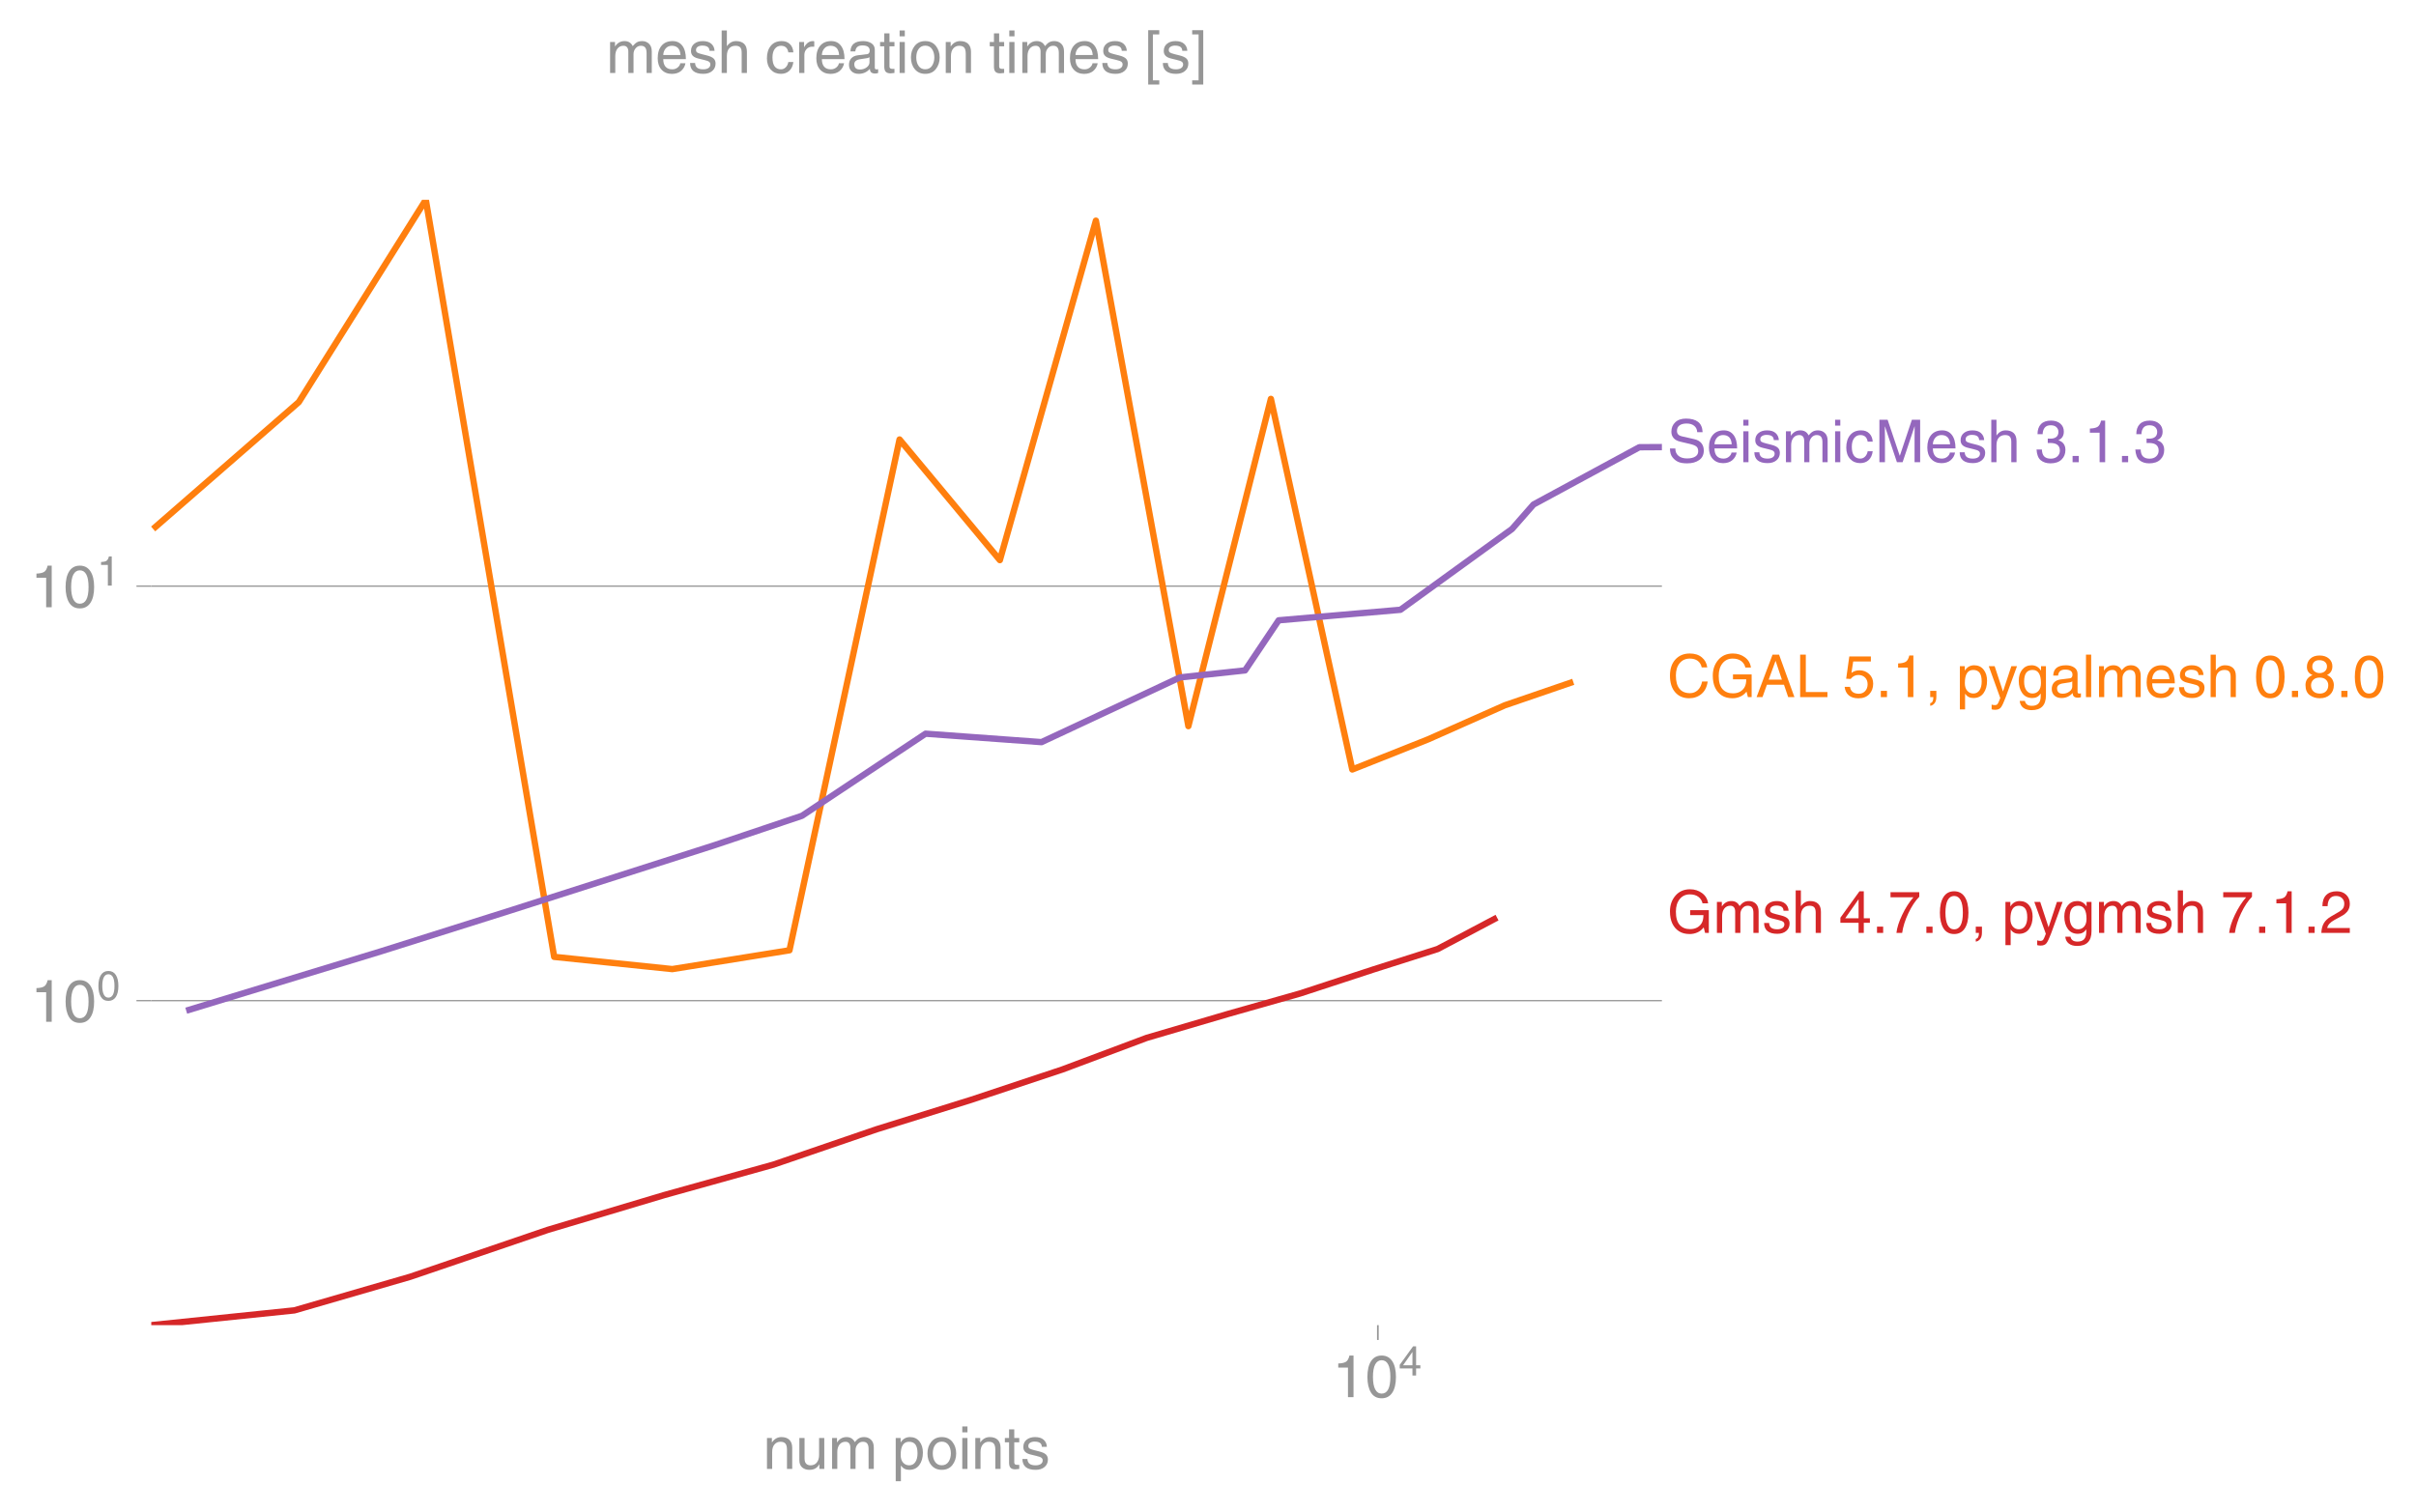
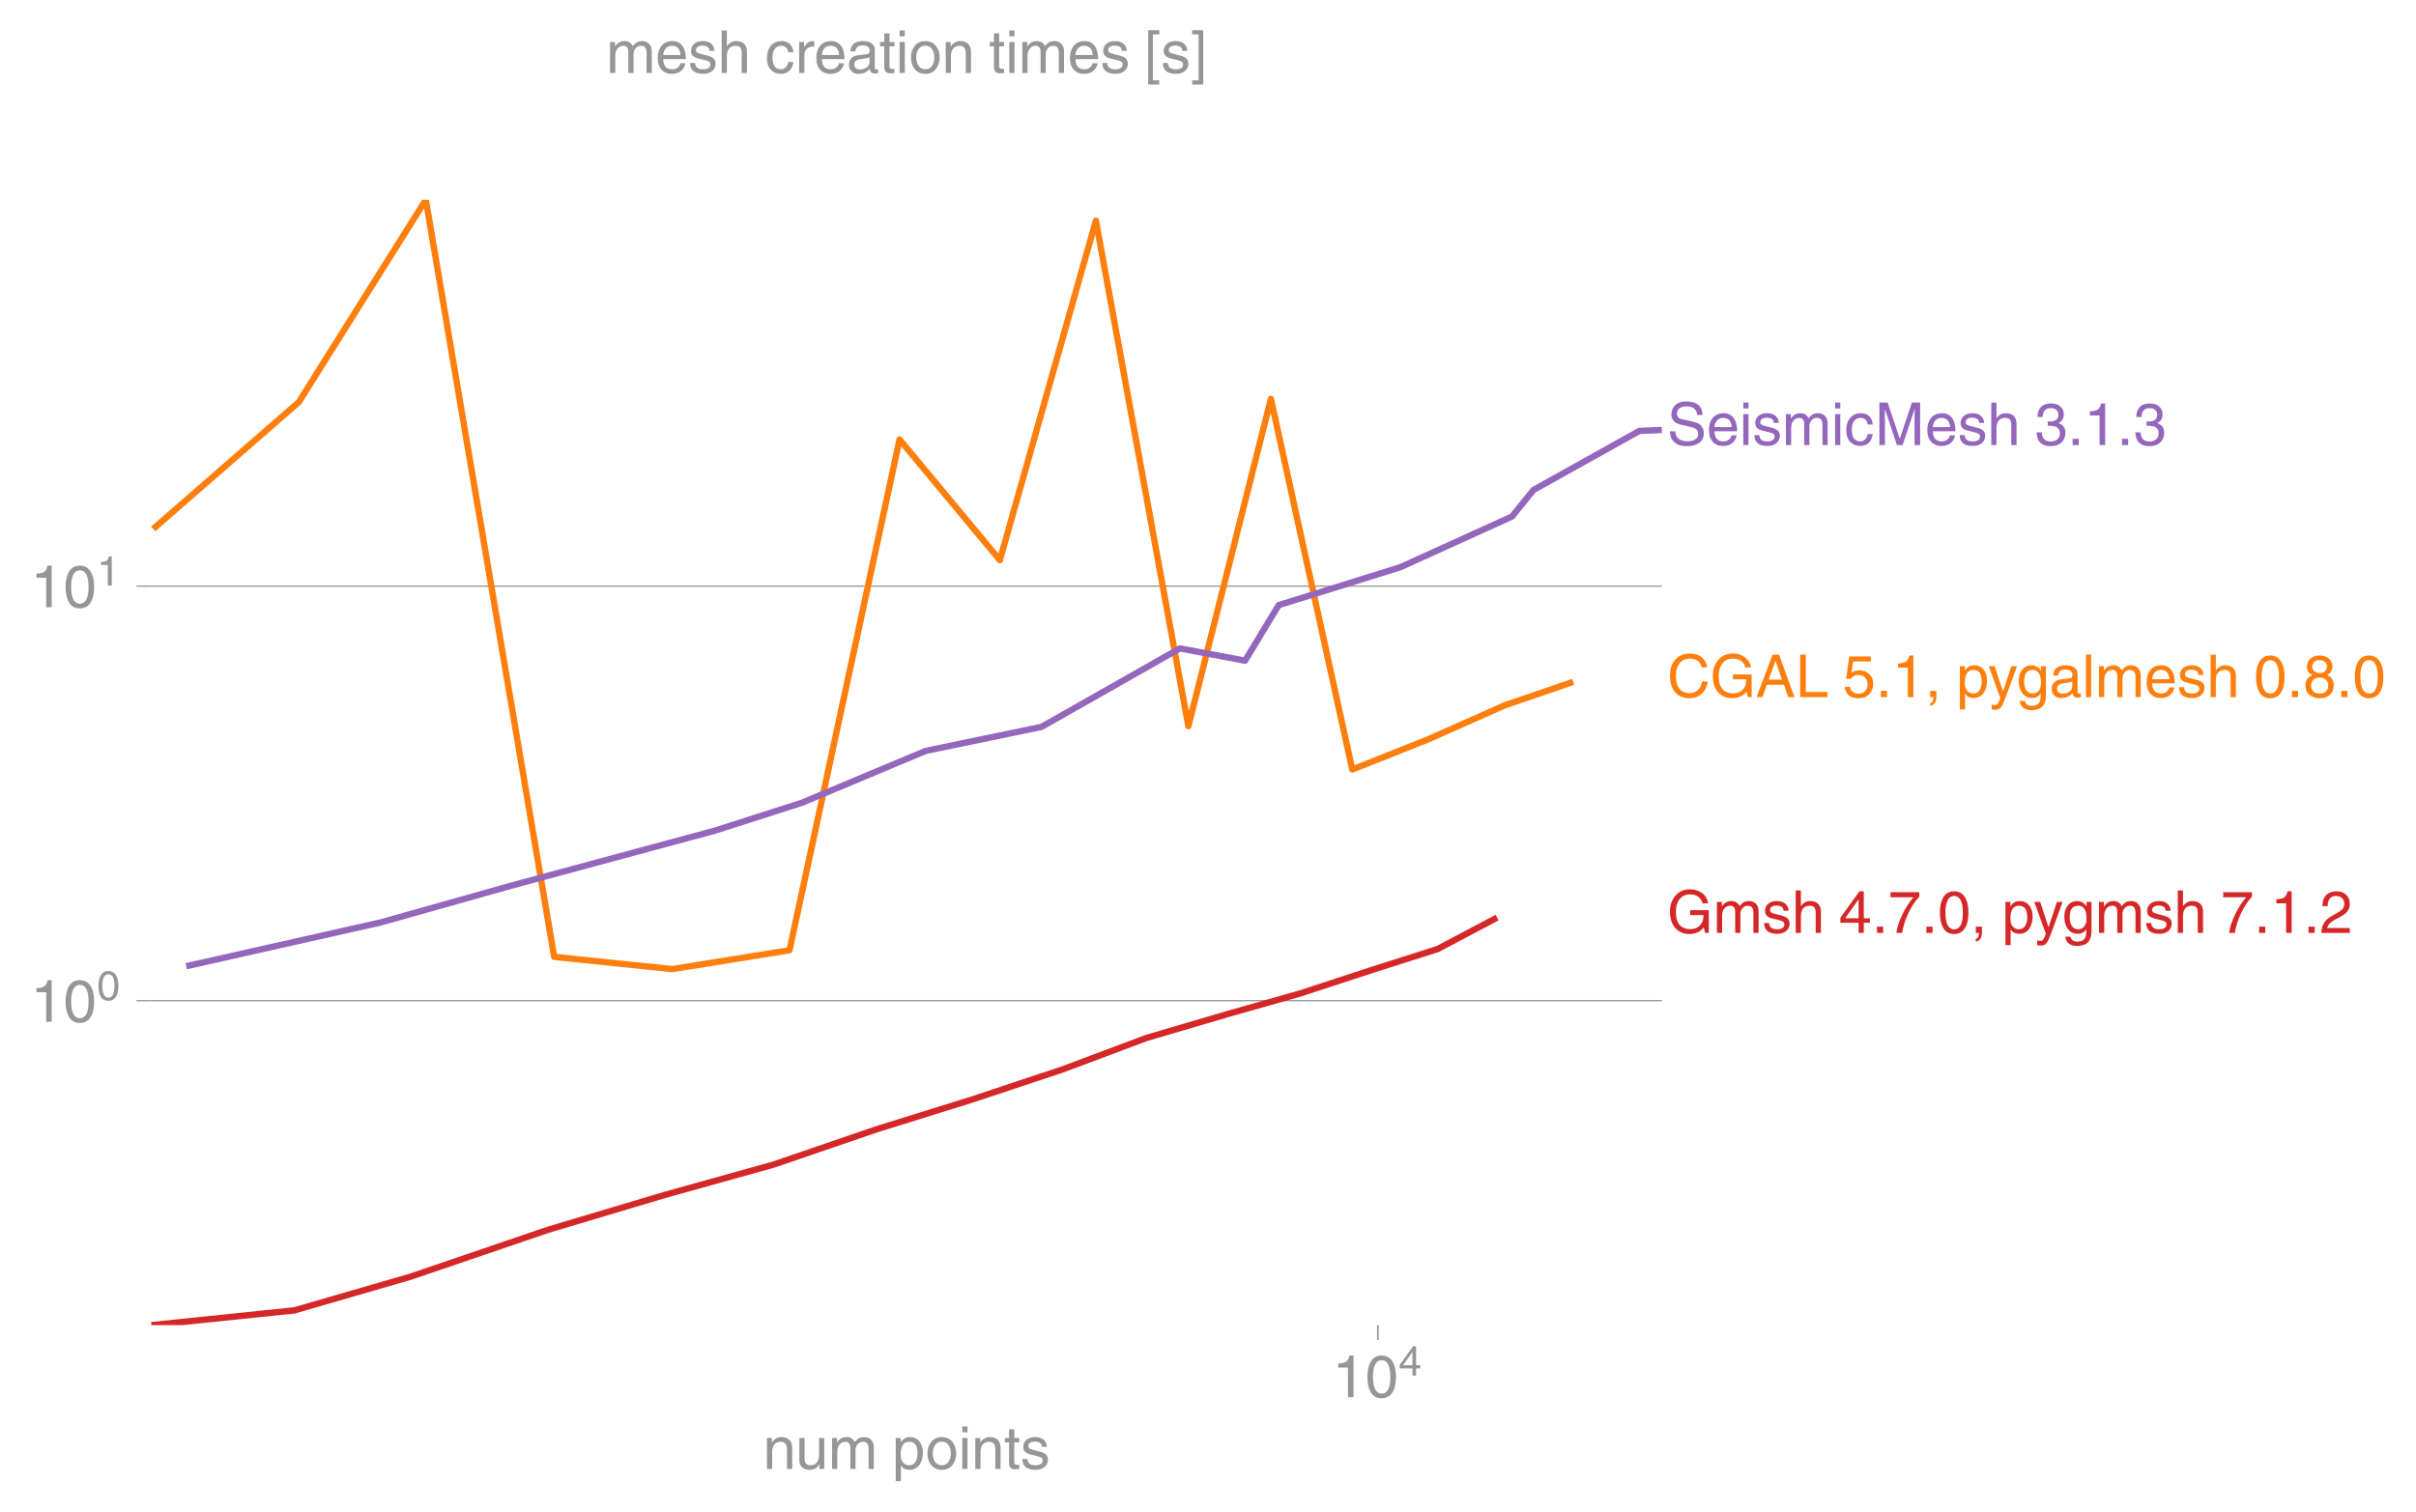
<svg xmlns="http://www.w3.org/2000/svg" xmlns:xlink="http://www.w3.org/1999/xlink" height="476.609" viewBox="0 0 571.152 357.457" width="761.536">
  <defs>
    <style>*{stroke-linecap:butt;stroke-linejoin:round}</style>
  </defs>
  <g id="figure_1">
    <path d="M0 357.457h571.152V0H0z" fill="none" id="patch_1" />
    <g id="axes_1">
      <path d="M35.76 313.361h357.12V47.25H35.76z" fill="none" id="patch_2" />
      <g id="matplotlib.axis_1">
        <g id="xtick_1">
          <g id="line2d_1">
            <defs>
-               <path d="M0 0v3.5" id="me9b76236cf" stroke="#969696" stroke-width=".4" />
+               <path d="M0 0v3.5" id="m8f4e9264b3" stroke="#969696" stroke-width=".4" />
            </defs>
-             <use x="325.734" xlink:href="#me9b76236cf" y="313.361" fill="#969696" stroke="#969696" stroke-width=".4" />
+             <use x="325.734" xlink:href="#m8f4e9264b3" y="313.361" fill="#969696" stroke="#969696" stroke-width=".4" />
          </g>
          <g transform="matrix(.14 0 0 -.14 314.954 330.41)" fill="#969696" id="text_1">
            <defs>
              <path d="M35.89 0h-9.374v49.906H10.109v6.985q8.594.28 12.782 2.75Q27.094 62.109 29 70.313h6.89z" id="HelveticaWorld-Regular-49" />
              <path d="M42.484 34.188q0 14.109-3.734 21.156-3.734 7.062-10.969 7.062-7.078 0-10.89-7.062-3.797-7.047-3.797-21.157 0-13.671 3.75-20.937Q20.609 6 27.78 6q7.235 0 10.969 7 3.734 7.016 3.734 21.188zm9.422 0q0-17.297-6.25-26.704-6.25-9.39-17.875-9.39-12.062 0-18.062 9.734-6 9.75-6 26.36 0 17.03 6.14 26.578 6.157 9.547 17.922 9.547 11.625 0 17.875-9.5t6.25-26.626z" id="HelveticaWorld-Regular-48" />
              <path d="M10.594 24.703h22.61v31.89h-.188zM42 17.093V0h-8.797v17.094H2.484v8.593L34.72 70.314H42v-45.61h10.297v-7.61z" id="HelveticaWorld-Regular-52" />
            </defs>
            <use transform="translate(0 .173)" xlink:href="#HelveticaWorld-Regular-49" />
            <use transform="translate(55.615 .173)" xlink:href="#HelveticaWorld-Regular-48" />
            <use transform="matrix(.7 0 0 .7 112.146 36.781)" xlink:href="#HelveticaWorld-Regular-52" />
          </g>
        </g>
        <g transform="matrix(.14 0 0 -.14 180.393 347.359)" fill="#969696" id="text_2">
          <defs>
            <path d="M49.219 0h-8.844v32.172q0 7.422-2.594 10.578-2.578 3.156-8.578 3.156-5.906 0-9.875-4.5-3.953-4.484-3.953-12.89V0H6.594v52.297h8.297v-7.375h.203q6.203 8.89 15.812 8.89 8.89 0 13.594-4.718 4.719-4.703 4.719-13.5z" id="HelveticaWorld-Regular-110" />
            <path d="M6.11 52.297h8.78V17.578q0-5.765 2.61-8.625Q20.125 6.11 25 6.11q6.781 0 10.594 4.797 3.812 4.813 3.812 12.578v28.813h8.782V0H39.89v7.625l-.188.188q-4.984-9.329-16.61-9.329-7.515 0-12.25 4.094Q6.11 6.688 6.11 14.703z" id="HelveticaWorld-Regular-117" />
            <path d="M6.594 52.297h8.297v-7.375h.203q5.906 8.89 15.812 8.89 9.813 0 13.922-8.5 3.75 4.594 7.266 6.547 3.515 1.953 8.703 1.953 6.781 0 11.484-4.453Q77 44.922 77 36.187V0h-8.781v33.797q0 6.094-2.297 9.094-2.297 3.015-7.422 3.015-5.172 0-8.75-4.203-3.563-4.203-3.563-9.812V0h-8.78v36.188q0 4.53-2.11 7.124-2.094 2.594-6.094 2.594-6.297 0-10.062-4.687-3.766-4.688-3.766-12.703V0H6.594z" id="HelveticaWorld-Regular-109" />
            <path d="M14.984 23.688q0-8.407 4.094-13 4.11-4.579 10.219-4.579 6.687 0 10.39 5.438 3.72 5.453 3.72 14.765 0 10.22-3.563 14.907-3.563 4.687-10.735 4.687-6.984 0-10.562-5.5-3.563-5.5-3.563-16.718zm-8.39 28.609h8.297v-7.375h.203q5.61 8.89 15.625 8.89 10.11 0 15.937-7.359 5.828-7.344 5.828-18.766 0-12.796-5.953-21Q40.578-1.515 29.5-1.515q-9.094 0-13.922 7.032h-.203v-26.22H6.594z" id="HelveticaWorld-Regular-112" />
            <path d="M12.703 26.219q0-8.735 3.953-14.375 3.953-5.64 11.219-5.64 7.531 0 11.438 5.905 3.906 5.907 3.906 14.11 0 8.297-3.907 14.078-3.906 5.797-11.437 5.797-6.969 0-11.078-5.453-4.094-5.438-4.094-14.422zm-8.984 0q0 11.672 6.484 19.625 6.5 7.968 17.672 7.968 11.438 0 17.875-8.062 6.453-8.047 6.453-19.531 0-11.516-6.406-19.625-6.39-8.11-17.922-8.11-11.078 0-17.625 7.86-6.531 7.86-6.531 19.875z" id="HelveticaWorld-Regular-111" />
            <path d="M6.594 61.813v9.968h8.781v-9.969zM15.375 0H6.594v52.297h8.781z" id="HelveticaWorld-Regular-105" />
            <path d="M17.188 45.016V10.984q0-2 1.093-3.046 1.11-1.047 3.938-1.047h3.375V0Q20.797-.688 19-.688q-5.516 0-8.063 2.641-2.53 2.64-2.53 8.547v34.516H1.311v7.28h7.094v14.595h8.781V52.297h8.407v-7.281z" id="HelveticaWorld-Regular-116" />
            <path d="M36.078 37.406q-.187 4.688-3.344 6.735-3.14 2.047-9.047 2.047-4.296 0-7.359-1.907-3.047-1.89-3.047-5.468 0-2.829 1.797-4.172 1.813-1.344 7.828-2.86l8.688-2.187q7.906-2 11.297-5.11 3.406-3.093 3.406-8.656 0-7.719-5.64-12.531-5.641-4.813-15.063-4.813-11 0-16.64 4.563-5.626 4.578-5.735 13.75h8.5q.203-5.422 3.594-8.063 3.39-2.625 10.171-2.625 5.516 0 8.766 2.188 3.25 2.203 3.25 6.11 0 2.78-2.11 4.437-2.093 1.672-8.296 3.078l-10.203 2.5q-6.203 1.562-9.157 4.656-2.953 3.094-2.953 8.031 0 7.72 5.516 12.203 5.531 4.5 14.406 4.5 9.485 0 14.531-4.624 5.047-4.61 5.344-11.782z" id="HelveticaWorld-Regular-115" />
          </defs>
          <use xlink:href="#HelveticaWorld-Regular-110" />
          <use x="55.176" xlink:href="#HelveticaWorld-Regular-117" />
          <use x="109.961" xlink:href="#HelveticaWorld-Regular-109" />
          <use x="192.969" xlink:href="#HelveticaWorld-Regular-32" />
          <use x="217.383" xlink:href="#HelveticaWorld-Regular-112" />
          <use x="273.877" xlink:href="#HelveticaWorld-Regular-111" />
          <use x="329.785" xlink:href="#HelveticaWorld-Regular-105" />
          <use x="351.807" xlink:href="#HelveticaWorld-Regular-110" />
          <use x="406.982" xlink:href="#HelveticaWorld-Regular-116" />
          <use x="434.668" xlink:href="#HelveticaWorld-Regular-115" />
        </g>
      </g>
      <g id="matplotlib.axis_2">
        <g id="ytick_1">
-           <path clip-path="url(#pfb5de3e791)" d="M35.76 236.62h357.12" fill="none" stroke="#969696" stroke-linecap="square" stroke-width=".3" id="line2d_2" />
+           <path clip-path="url(#p19775d1f6e)" d="M35.76 236.62h357.12" fill="none" stroke="#969696" stroke-linecap="square" stroke-width=".3" id="line2d_2" />
          <g id="line2d_3">
            <defs>
-               <path d="M0 0h-3.5" id="m862077ae94" stroke="#969696" stroke-width=".3" />
+               <path d="M0 0h-3.5" id="m554ed0ce8d" stroke="#969696" stroke-width=".3" />
            </defs>
-             <use x="35.76" xlink:href="#m862077ae94" y="236.62" fill="#969696" stroke="#969696" stroke-width=".3" />
+             <use x="35.76" xlink:href="#m554ed0ce8d" y="236.62" fill="#969696" stroke="#969696" stroke-width=".3" />
          </g>
          <g transform="matrix(.14 0 0 -.14 7.2 241.645)" fill="#969696" id="text_3">
            <use transform="translate(0 .173)" xlink:href="#HelveticaWorld-Regular-49" />
            <use transform="translate(55.615 .173)" xlink:href="#HelveticaWorld-Regular-48" />
            <use transform="matrix(.7 0 0 .7 112.146 36.781)" xlink:href="#HelveticaWorld-Regular-48" />
          </g>
        </g>
        <g id="ytick_2">
-           <path clip-path="url(#pfb5de3e791)" d="M35.76 138.6h357.12" fill="none" stroke="#969696" stroke-linecap="square" stroke-width=".3" id="line2d_4" />
-           <use x="35.76" xlink:href="#m862077ae94" y="138.601" fill="#969696" stroke="#969696" stroke-width=".3" id="line2d_5" />
+           <path clip-path="url(#p19775d1f6e)" d="M35.76 138.6h357.12" fill="none" stroke="#969696" stroke-linecap="square" stroke-width=".3" id="line2d_4" />
+           <use x="35.76" xlink:href="#m554ed0ce8d" y="138.601" fill="#969696" stroke="#969696" stroke-width=".3" id="line2d_5" />
          <g transform="matrix(.14 0 0 -.14 7.2 143.625)" fill="#969696" id="text_4">
            <use transform="translate(0 .173)" xlink:href="#HelveticaWorld-Regular-49" />
            <use transform="translate(55.615 .173)" xlink:href="#HelveticaWorld-Regular-48" />
            <use transform="matrix(.7 0 0 .7 112.146 36.781)" xlink:href="#HelveticaWorld-Regular-49" />
          </g>
        </g>
      </g>
-       <path clip-path="url(#pfb5de3e791)" d="M36.202 125.083L70.634 95.09l30.028-47.842 30.345 179.02 27.923 2.893 27.705-4.449 26.023-120.787 23.715 28.528 22.701-80.271 21.862 119.529 19.507-77.387 19.242 87.637 17.91-7.12 18.14-8.055 16.186-5.556" fill="none" stroke="#ff7f0e" stroke-linecap="square" stroke-width="1.5" id="line2d_6" />
-       <path clip-path="url(#pfb5de3e791)" d="M35.76 313.361l33.835-3.499 27.396-7.948 32.491-11.081 27.548-8.235 25.81-7.2 24.404-8.362 22.302-6.953 21.606-7.184 19.912-7.468 19.332-5.69 16.96-4.815 17.29-5.666 15.218-4.844 14.041-7.43" fill="none" stroke="#d62728" stroke-linecap="square" stroke-width="1.5" id="line2d_7" />
-       <path clip-path="url(#pfb5de3e791)" d="M44.025 238.997l46-14.024 30.914-9.76 48.031-15.368 20.62-6.936 29.217-19.412 27.408 1.995 32.715-15.301 15.406-1.662 7.946-11.845 28.791-2.49 26.378-19.105 5.07-5.787 25.016-13.545 5.343-.031" fill="none" stroke="#9467bd" stroke-linecap="square" stroke-width="1.5" id="line2d_8" />
+       <path clip-path="url(#p19775d1f6e)" d="M36.202 125.083L70.634 95.09l30.028-47.842 30.345 179.02 27.923 2.893 27.705-4.449 26.023-120.787 23.715 28.528 22.701-80.271 21.862 119.529 19.507-77.387 19.242 87.637 17.91-7.12 18.14-8.055 16.186-5.556" fill="none" stroke="#ff7f0e" stroke-linecap="square" stroke-width="1.5" id="line2d_6" />
+       <path clip-path="url(#p19775d1f6e)" d="M35.76 313.361l33.835-3.499 27.396-7.948 32.491-11.081 27.548-8.235 25.81-7.2 24.404-8.362 22.302-6.953 21.606-7.184 19.912-7.468 19.332-5.69 16.96-4.815 17.29-5.666 15.218-4.844 14.041-7.43" fill="none" stroke="#d62728" stroke-linecap="square" stroke-width="1.5" id="line2d_7" />
+       <path clip-path="url(#p19775d1f6e)" d="M44.025 228.48l46-10.362 30.914-8.71 48.031-12.977 20.62-6.608 29.217-12.253 27.408-5.684 32.715-18.557 15.406 2.9 7.946-13.135 28.791-8.974 26.378-11.983 5.07-6.276 25.016-13.956 5.343-.238" fill="none" stroke="#9467bd" stroke-linecap="square" stroke-width="1.5" id="line2d_8" />
      <g transform="matrix(.14 0 0 -.14 394.17 164.848)" fill="#ff7f0e" id="text_5">
        <defs>
          <path d="M58.016 50.203q-1.625 7.313-6.782 11.094-5.14 3.797-13.343 3.797-10.594 0-17.047-7.703-6.438-7.688-6.438-20.766 0-15.14 6.094-22.547 6.11-7.39 17.688-7.39 7.609 0 13.093 5.046 5.5 5.063 7.407 14.688h9.421Q66.22 12.594 57.625 5.344t-20.906-7.25q-14.703 0-23.516 10.11Q4.391 18.311 4.391 36.28q0 17.328 9.203 27.36 9.203 10.047 24.297 10.047 12.5 0 20.265-6.454 7.766-6.437 9.235-17.03z" id="HelveticaWorld-Regular-67" />
          <path d="M38.484 38.375h31.532V0h-6.297l-2.344 9.281Q56.781 3.421 50.578.75q-6.187-2.656-12.875-2.656-10.797 0-18.047 4.703-7.25 4.719-11.265 13.015-4 8.313-4 20.72 0 15.468 9.203 26.312 9.203 10.843 24.781 10.843 11.625 0 20.313-6.5Q67.39 60.688 68.796 50h-9.375q-1.703 7.078-7.219 11.078-5.516 4.016-14.312 4.016-10.594 0-17.047-7.985-6.438-7.984-6.438-21.125 0-15.28 6.39-22.437Q27.204 6.39 38.282 6.39q7.235 0 12.235 2.859 5 2.86 7.687 7.766 2.688 4.906 2.688 13.062H38.484z" id="HelveticaWorld-Regular-71" />
          <path d="M44 29.5L33.406 61.078h-.203L21.687 29.5zm-25.297-8.594L11.188 0h-9.97l27 71.781h10.985L65.187 0H54.594l-7.078 20.906z" id="HelveticaWorld-Regular-65" />
          <path d="M17.672 8.594h36.531V0H8.11v71.781h9.563z" id="HelveticaWorld-Regular-76" />
          <path d="M14.703 40.922q5.813 4.39 13.625 4.39 9.469 0 16.281-6.296 6.813-6.297 6.813-16.22 0-10.78-6.578-17.796-6.563-7-18.422-7-10.313 0-16.266 5.047Q4.203 8.109 3.22 17.39h9.094q.671-5.672 4.437-8.672 3.766-3 10.453-3 6.485 0 10.64 4.484Q42 14.703 42 21.688q0 7.125-4.36 11.421-4.343 4.297-11.218 4.297-7.813 0-13.047-6.687l-7.563.39 5.266 37.594h36.438v-8.5H17.672z" id="HelveticaWorld-Regular-53" />
          <path d="M19.094 0H8.687v10.594h10.407z" id="HelveticaWorld-Regular-46" />
          <path d="M8.688 10.594h10.406V.78q0-7.422-3.078-11.172-3.078-3.765-7.328-4.312v4.594Q14.015-9.422 14.015 0H8.687z" id="HelveticaWorld-Regular-44" />
          <path d="M39.016 52.297h9.562L29.891.984q-.5-1.375-.985-2.593-4.25-11.329-7.328-15.547-3.078-4.235-9.953-4.235-3.61 0-5.906.782v8.015q2.484-.89 5.468-.89 3.22 0 4.704 2.03 1.5 2.032 4.421 9.938L.875 52.297h9.922L24.812 9.719H25z" id="HelveticaWorld-Regular-121" />
          <path d="M12.984 26.313q0-9.61 3.813-14.907Q20.609 6.11 27.094 6.11q6.312 0 10.312 4.579 4 4.593 4 13 0 11.03-3.5 16.625-3.484 5.593-10.61 5.593-7.171 0-10.75-4.765-3.562-4.766-3.562-14.828zM49.812 2.983q0-12.609-6.062-18.797-6.047-6.203-18.266-6.203-8.78 0-13.984 4.047Q6.297-13.922 5.516-6.39h8.796q.672-3.812 3.532-6.062 2.86-2.25 8.281-2.25 7.375 0 11.125 3.969 3.766 3.953 3.766 12.828v3.719h-.188q-4.937-7.329-13.922-7.329-11.187 0-17.093 8.25-5.907 8.25-5.907 20.953 0 11.625 5.953 18.875 5.97 7.25 15.829 7.25 9.906 0 15.625-8.89h.187v7.375h8.313z" id="HelveticaWorld-Regular-103" />
          <path d="M38.375 26.703q-.969-1.015-3.828-1.656-2.86-.625-10.672-1.656-5.766-.688-8.469-2.844-2.703-2.14-2.703-5.656 0-4.297 2.281-6.688 2.297-2.39 7.329-2.39 6.296 0 11.171 3.578 4.891 3.593 4.891 8.718zM6.203 36.375q.297 8.844 5.734 13.14 5.454 4.297 15.844 4.297 8.297 0 13.907-3.765 5.624-3.75 5.624-10.844V9.078Q47.313 6 50.094 6q1.125 0 2.89.39V0Q50.594-.984 48-.984q-4.5 0-6.703 1.921-2.188 1.938-2.281 6.047-7.516-8.5-18.891-8.5-7.422 0-11.922 4.204Q3.72 6.89 3.72 13.624q0 6.89 3.906 11.125Q11.531 29 19 29.89l15.516 1.891q4.203.64 4.203 6.203 0 4.11-3.047 6.297-3.047 2.203-9.25 2.203-5.516 0-8.485-2.437-2.953-2.438-3.53-7.672z" id="HelveticaWorld-Regular-97" />
          <path d="M15.375 0H6.594v71.781h8.781z" id="HelveticaWorld-Regular-108" />
          <path d="M42.484 30.328q-.687 8.485-4.5 12.031-3.797 3.547-10.109 3.547-6.39 0-10.328-4.5-3.922-4.484-4.172-11.078zm8.391-13.922q-1.453-8.11-7.953-13.422-5.719-4.5-15.047-4.593-10.984.093-17.438 7.203Q4 12.704 4 24.704q0 13.78 6.64 21.437 6.641 7.672 18.47 7.672 10.593 0 16.546-7.922 5.953-7.907 5.953-22.594H13.375q0-8.203 3.813-12.703Q21 6.109 28.608 6.109q5.375 0 9.235 3.235 3.86 3.25 4.25 7.062z" id="HelveticaWorld-Regular-101" />
          <path d="M49.219 0h-8.844v34.188q0 6.296-2.438 9-2.437 2.718-7.953 2.718-6.797 0-10.703-4.406-3.906-4.39-3.906-12.984V0H6.594v71.781h8.781V45.312h.203q6 8.5 15.328 8.5 8.594 0 13.453-4.5 4.86-4.484 4.86-13.718z" id="HelveticaWorld-Regular-104" />
          <path d="M27.594 40.578q5.422 0 8.953 3.094 3.547 3.11 3.547 8.234 0 4.594-3.407 7.547-3.39 2.953-9.687 2.953-5.61 0-8.672-3.11-3.047-3.093-3.047-7.874 0-5.125 3.813-7.984 3.812-2.86 8.5-2.86zm.093-7.562q-6.78 0-10.64-3.766-3.86-3.766-3.86-9.234 0-6.297 3.907-10.157Q21 6 28.219 6q6.406 0 10.234 3.86 3.828 3.859 3.828 10.265 0 5.469-3.828 9.172-3.828 3.719-10.766 3.719zM49.22 52.203q0-10.594-9.032-14.797 6.204-2.781 8.86-7.36 2.656-4.562 2.656-9.733 0-10.016-6.453-16.125-6.438-6.094-17.375-6.094-9.563 0-16.813 5.25-7.25 5.25-7.25 17.062 0 11.922 11.907 16.907-9.516 3.796-9.516 13.671 0 8.297 5.64 13.813 5.641 5.516 15.641 5.516 10.016 0 15.875-5.204 5.86-5.203 5.86-12.906z" id="HelveticaWorld-Regular-56" />
        </defs>
        <use xlink:href="#HelveticaWorld-Regular-67" />
        <use x="72.314" xlink:href="#HelveticaWorld-Regular-71" />
        <use x="149.414" xlink:href="#HelveticaWorld-Regular-65" />
        <use x="216.113" xlink:href="#HelveticaWorld-Regular-76" />
        <use x="271.729" xlink:href="#HelveticaWorld-Regular-32" />
        <use x="296.143" xlink:href="#HelveticaWorld-Regular-53" />
        <use x="351.758" xlink:href="#HelveticaWorld-Regular-46" />
        <use x="379.541" xlink:href="#HelveticaWorld-Regular-49" />
        <use x="435.156" xlink:href="#HelveticaWorld-Regular-44" />
        <use x="462.939" xlink:href="#HelveticaWorld-Regular-32" />
        <use x="487.354" xlink:href="#HelveticaWorld-Regular-112" />
        <use x="541.848" xlink:href="#HelveticaWorld-Regular-121" />
        <use x="589.457" xlink:href="#HelveticaWorld-Regular-103" />
        <use x="645.365" xlink:href="#HelveticaWorld-Regular-97" />
        <use x="700.297" xlink:href="#HelveticaWorld-Regular-108" />
        <use x="722.318" xlink:href="#HelveticaWorld-Regular-109" />
        <use x="805.326" xlink:href="#HelveticaWorld-Regular-101" />
        <use x="860.746" xlink:href="#HelveticaWorld-Regular-115" />
        <use x="910.746" xlink:href="#HelveticaWorld-Regular-104" />
        <use x="965.922" xlink:href="#HelveticaWorld-Regular-32" />
        <use x="990.336" xlink:href="#HelveticaWorld-Regular-48" />
        <use x="1045.951" xlink:href="#HelveticaWorld-Regular-46" />
        <use x="1073.734" xlink:href="#HelveticaWorld-Regular-56" />
        <use x="1129.35" xlink:href="#HelveticaWorld-Regular-46" />
        <use x="1157.133" xlink:href="#HelveticaWorld-Regular-48" />
      </g>
      <g transform="matrix(.14 0 0 -.14 394.17 220.604)" fill="#d62728" id="text_6">
        <defs>
          <path d="M3.719 68.797h48.578v-7.719Q42.28 50.875 33.984 33.484 25.687 16.11 23.391 0h-9.672q1.469 13.281 9.719 30.531 8.25 17.266 18.953 29.672H3.719z" id="HelveticaWorld-Regular-55" />
          <path d="M4.39 45.125q0 12.39 6.391 18.781 6.406 6.407 17.938 6.407 9.656 0 15.812-5.86 6.157-5.86 6.157-15.14 0-7.22-3.547-12.188-3.532-4.953-10.422-8.703l-12.11-6.64Q13.922 15.921 12.5 8.296h38.188V0H2.593q.39 9.906 4.297 16.5 3.906 6.594 12.203 11.375l12.593 7.328q5.032 2.89 7.329 5.984 2.297 3.094 2.297 8.516 0 5.375-3.766 9.031-3.75 3.672-10.156 3.672-7.078 0-10.594-4.672-3.516-4.656-3.61-12.609z" id="HelveticaWorld-Regular-50" />
        </defs>
        <use xlink:href="#HelveticaWorld-Regular-71" />
        <use x="77.1" xlink:href="#HelveticaWorld-Regular-109" />
        <use x="160.107" xlink:href="#HelveticaWorld-Regular-115" />
        <use x="210.107" xlink:href="#HelveticaWorld-Regular-104" />
        <use x="265.283" xlink:href="#HelveticaWorld-Regular-32" />
        <use x="289.697" xlink:href="#HelveticaWorld-Regular-52" />
        <use x="345.313" xlink:href="#HelveticaWorld-Regular-46" />
        <use x="373.096" xlink:href="#HelveticaWorld-Regular-55" />
        <use x="428.711" xlink:href="#HelveticaWorld-Regular-46" />
        <use x="456.494" xlink:href="#HelveticaWorld-Regular-48" />
        <use x="512.109" xlink:href="#HelveticaWorld-Regular-44" />
        <use x="539.893" xlink:href="#HelveticaWorld-Regular-32" />
        <use x="564.307" xlink:href="#HelveticaWorld-Regular-112" />
        <use x="618.801" xlink:href="#HelveticaWorld-Regular-121" />
        <use x="666.41" xlink:href="#HelveticaWorld-Regular-103" />
        <use x="722.318" xlink:href="#HelveticaWorld-Regular-109" />
        <use x="805.326" xlink:href="#HelveticaWorld-Regular-115" />
        <use x="855.326" xlink:href="#HelveticaWorld-Regular-104" />
        <use x="910.502" xlink:href="#HelveticaWorld-Regular-32" />
        <use x="934.916" xlink:href="#HelveticaWorld-Regular-55" />
        <use x="990.531" xlink:href="#HelveticaWorld-Regular-46" />
        <use x="1018.314" xlink:href="#HelveticaWorld-Regular-49" />
        <use x="1073.93" xlink:href="#HelveticaWorld-Regular-46" />
        <use x="1101.713" xlink:href="#HelveticaWorld-Regular-50" />
      </g>
-       <g transform="matrix(.14 0 0 -.14 394.17 109.301)" fill="#9467bd" id="text_7">
+       <g transform="matrix(.14 0 0 -.14 394.17 105.243)" fill="#9467bd" id="text_7">
        <defs>
          <path d="M50.39 50.781q-.296 6.844-5.109 10.719-4.797 3.875-12.656 3.875-7.922 0-12.172-3.25-4.234-3.234-4.234-9.344 0-3.265 1.843-5.61 1.86-2.343 6.641-3.468l20.516-4.687q8.297-1.813 12.297-6.875 4.015-5.047 4.015-12.313 0-10.64-7.812-16.187-7.813-5.547-20.313-5.547-9.531 0-15.031 2.437-5.484 2.453-9.734 7.766-4.25 5.328-4.25 14.89h9.093q0-8 5.313-12.406 5.328-4.39 14.5-4.39 8.89 0 13.844 3.156 4.953 3.156 4.953 8.953 0 5.281-2.953 7.89Q46.188 29 37.594 31l-15.469 3.625q-7.719 1.75-11.531 6.125Q6.78 45.125 6.78 51.516q0 9.672 6.516 15.922 6.531 6.25 18.203 6.25 13.172 0 20.328-5.5 7.156-5.485 7.688-17.407z" id="HelveticaWorld-Regular-83" />
          <path d="M39.594 34.719q-1.89 11.187-12.39 11.187-6.5 0-10.454-5.203-3.953-5.203-3.953-14.484 0-10.11 3.656-15.11 3.672-5 10.64-5 4.688 0 8.11 3.438 3.422 3.437 4.39 8.953h8.5q-1.312-9.703-6.859-14.86-5.547-5.156-14.328-5.156-10.297 0-16.89 7.047-6.594 7.063-6.594 19.172 0 13.281 6.594 21.188 6.593 7.922 18.5 7.922 8.687 0 13.843-5.204 5.157-5.203 5.735-13.89z" id="HelveticaWorld-Regular-99" />
          <path d="M67.484 0v42.39q0 .829.094 8.126t.094 9.78h-.281L47.312 0h-9.609L17.578 60.203h-.297q0-3.61.094-10.297.11-6.687.11-7.515V0H8.108v71.781h13.86L42.39 11.078h.28l20.313 60.703h13.922V0z" id="HelveticaWorld-Regular-77" />
          <path d="M22.406 39.984q2.203-.187 4.594-.187 6.203 0 9.781 2.86 3.594 2.859 3.594 8.656 0 4.687-3.344 7.89-3.343 3.203-9.64 3.203-6.985 0-10.235-4.11-3.234-4.093-3.437-10.983h-8.64q0 10.984 5.765 16.984 5.765 6.016 16.937 6.016 9.922 0 15.828-5.11 5.907-5.094 5.907-13.39 0-10.704-9.032-14.5v-.204q11.72-4 11.72-16.406 0-9.906-6.595-16.265-6.593-6.344-18.703-6.344-9.906 0-16.312 5.203Q4.204 8.5 3.422 21.484H12.5q.203-8.109 4-11.797Q20.313 6 27.484 6q6.938 0 11.141 3.86 4.203 3.859 4.203 9.718 0 6.406-4.016 9.672-4 3.266-12.39 3.266-2 0-4.016-.094z" id="HelveticaWorld-Regular-51" />
        </defs>
        <use xlink:href="#HelveticaWorld-Regular-83" />
        <use x="66.211" xlink:href="#HelveticaWorld-Regular-101" />
        <use x="121.631" xlink:href="#HelveticaWorld-Regular-105" />
        <use x="143.652" xlink:href="#HelveticaWorld-Regular-115" />
        <use x="193.652" xlink:href="#HelveticaWorld-Regular-109" />
        <use x="276.66" xlink:href="#HelveticaWorld-Regular-105" />
        <use x="298.682" xlink:href="#HelveticaWorld-Regular-99" />
        <use x="349.951" xlink:href="#HelveticaWorld-Regular-77" />
        <use x="434.961" xlink:href="#HelveticaWorld-Regular-101" />
        <use x="490.381" xlink:href="#HelveticaWorld-Regular-115" />
        <use x="540.381" xlink:href="#HelveticaWorld-Regular-104" />
        <use x="595.557" xlink:href="#HelveticaWorld-Regular-32" />
        <use x="619.971" xlink:href="#HelveticaWorld-Regular-51" />
        <use x="675.586" xlink:href="#HelveticaWorld-Regular-46" />
        <use x="703.369" xlink:href="#HelveticaWorld-Regular-49" />
        <use x="758.984" xlink:href="#HelveticaWorld-Regular-46" />
        <use x="786.768" xlink:href="#HelveticaWorld-Regular-51" />
      </g>
      <g transform="matrix(.14 0 0 -.14 143.302 17.25)" fill="#969696" id="text_8">
        <defs>
          <path d="M15.375 0H6.594v52.297h8.297v-8.688h.203q5.703 10.203 14.687 10.203 1.422 0 2.297-.296V44.39h-3.266q-5.906 0-9.671-4.016-3.766-4-3.766-9.953z" id="HelveticaWorld-Regular-114" />
          <path d="M14.203-12.5H25v-7.078H6.297v91.797H25v-7.125H14.203z" id="HelveticaWorld-Regular-91" />
          <path d="M13.625 65.094H2.781v7.125h18.703v-91.797H2.781v7.078h10.844z" id="HelveticaWorld-Regular-93" />
        </defs>
        <use xlink:href="#HelveticaWorld-Regular-109" />
        <use x="83.008" xlink:href="#HelveticaWorld-Regular-101" />
        <use x="138.428" xlink:href="#HelveticaWorld-Regular-115" />
        <use x="188.428" xlink:href="#HelveticaWorld-Regular-104" />
        <use x="243.604" xlink:href="#HelveticaWorld-Regular-32" />
        <use x="268.018" xlink:href="#HelveticaWorld-Regular-99" />
        <use x="319.287" xlink:href="#HelveticaWorld-Regular-114" />
        <use x="350.855" xlink:href="#HelveticaWorld-Regular-101" />
        <use x="406.275" xlink:href="#HelveticaWorld-Regular-97" />
        <use x="461.207" xlink:href="#HelveticaWorld-Regular-116" />
        <use x="488.893" xlink:href="#HelveticaWorld-Regular-105" />
        <use x="510.914" xlink:href="#HelveticaWorld-Regular-111" />
        <use x="566.822" xlink:href="#HelveticaWorld-Regular-110" />
        <use x="621.998" xlink:href="#HelveticaWorld-Regular-32" />
        <use x="646.412" xlink:href="#HelveticaWorld-Regular-116" />
        <use x="674.098" xlink:href="#HelveticaWorld-Regular-105" />
        <use x="696.119" xlink:href="#HelveticaWorld-Regular-109" />
        <use x="779.127" xlink:href="#HelveticaWorld-Regular-101" />
        <use x="834.547" xlink:href="#HelveticaWorld-Regular-115" />
        <use x="884.547" xlink:href="#HelveticaWorld-Regular-32" />
        <use x="908.961" xlink:href="#HelveticaWorld-Regular-91" />
        <use x="936.744" xlink:href="#HelveticaWorld-Regular-115" />
        <use x="986.744" xlink:href="#HelveticaWorld-Regular-93" />
      </g>
    </g>
  </g>
  <defs>
-     <clipPath id="pfb5de3e791">
+     <clipPath id="p19775d1f6e">
      <path d="M35.76 47.249h357.12v266.112H35.76z" />
    </clipPath>
  </defs>
</svg>
